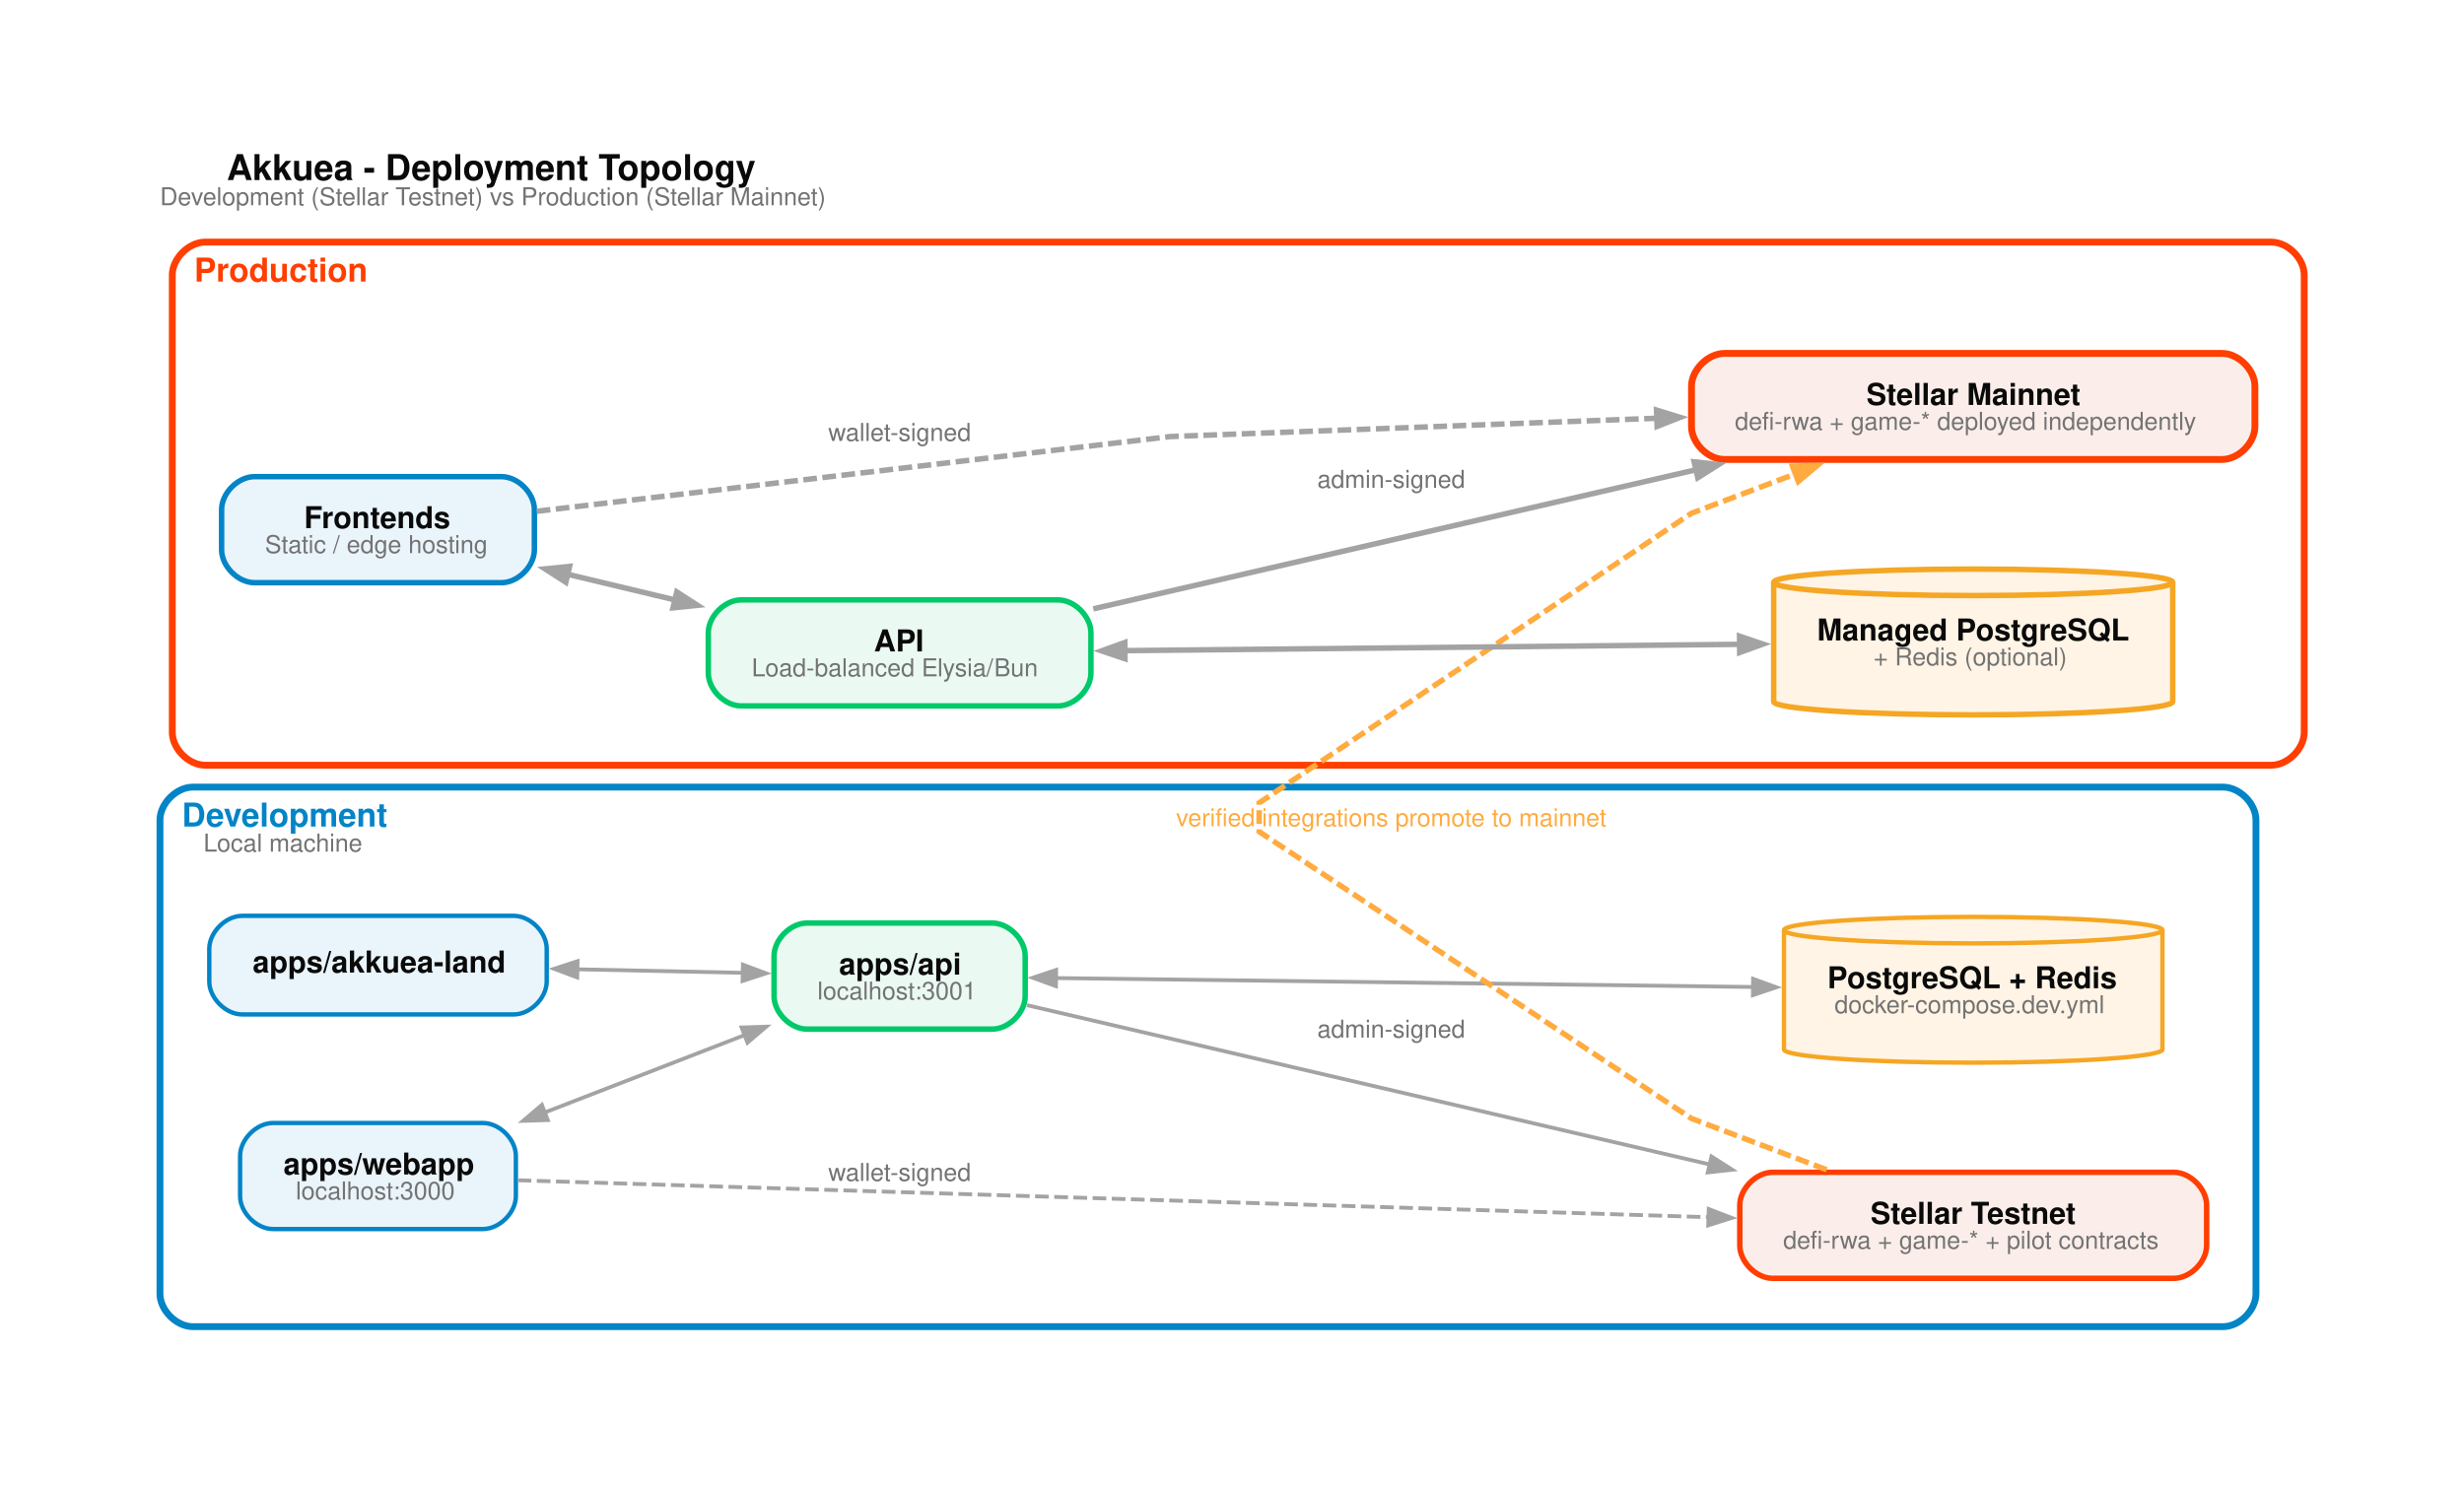
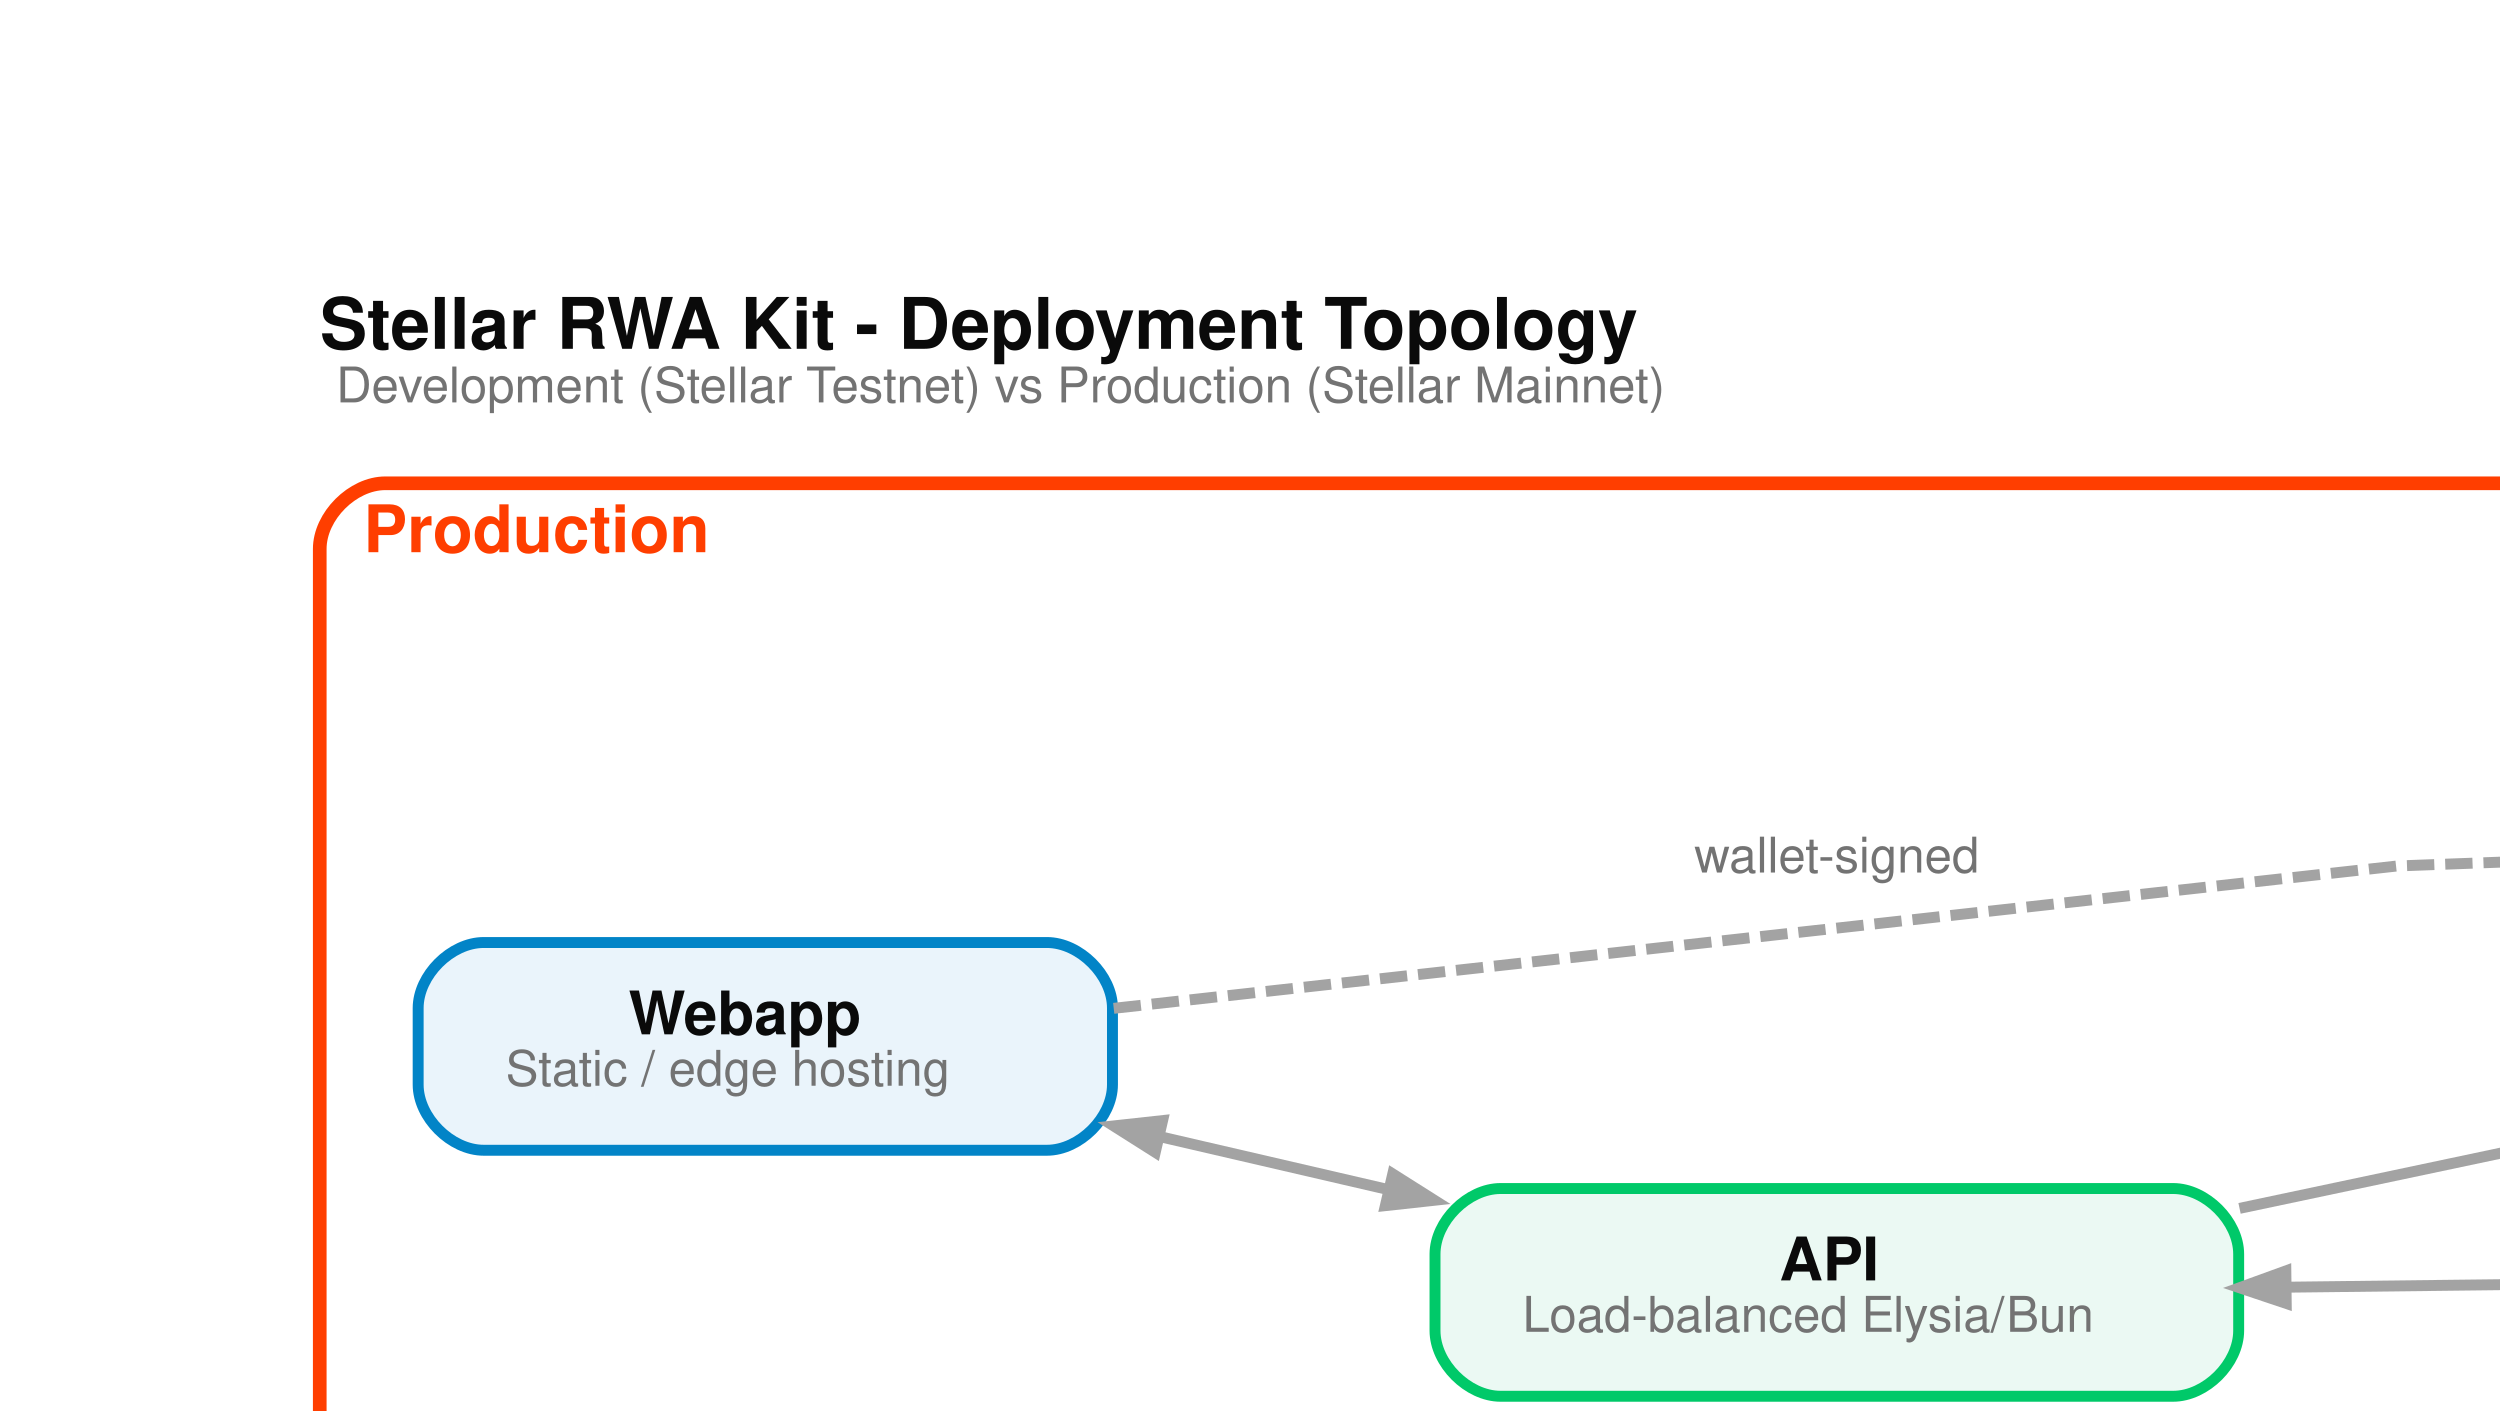
- <svg xmlns="http://www.w3.org/2000/svg" width="1874pt" height="1131pt" viewBox="0.00 0.00 1874.00 1131.00">
-   <g id="graph0" class="graph" transform="scale(2.08333 2.08333) rotate(0) translate(50.4 492.4)">
-     <text xml:space="preserve" text-anchor="start" x="32.38" y="-426.65" font-family="Helvetica,sans-Serif" font-weight="bold" font-size="13.00" fill="#0a0a0a">Akkuea - Deployment Topology</text>
-     <text xml:space="preserve" text-anchor="start" x="8" y="-417.45" font-family="Helvetica,sans-Serif" font-size="9.00" fill="#737373">Development (Stellar Testnet) vs Production (Stellar Mainnet)</text>
+ <svg xmlns="http://www.w3.org/2000/svg" width="1981pt" height="1118pt" viewBox="0.00 0.00 950.80 536.80">
+   <g id="graph0" class="graph" transform="scale(2.08 2.08) rotate(0) translate(50.4 486.4)">
+     <text text-anchor="start" x="8" y="-422.6" font-family="Helvetica,sans-Serif" font-weight="bold" font-size="13.00" fill="#0a0a0a">Stellar RWA Kit - Deployment Topology</text>
+     <text text-anchor="start" x="11" y="-412.8" font-family="Helvetica,sans-Serif" font-size="9.00" fill="#737373">Development (Stellar Testnet) vs Production (Stellar Mainnet)</text>
    <g id="clust1" class="cluster">
-       <path fill="none" stroke="#0284c7" stroke-width="2.5" d="M20,-8C20,-8 761.17,-8 761.17,-8 767.17,-8 773.17,-14 773.17,-20 773.17,-20 773.17,-193 773.17,-193 773.17,-199 767.17,-205 761.17,-205 761.17,-205 20,-205 20,-205 14,-205 8,-199 8,-193 8,-193 8,-20 8,-20 8,-14 14,-8 20,-8" />
-       <text xml:space="preserve" text-anchor="start" x="16" y="-190.6" font-family="Helvetica,sans-Serif" font-weight="bold" font-size="12.00" fill="#0284c7">Development</text>
-       <text xml:space="preserve" text-anchor="start" x="23.88" y="-181.45" font-family="Helvetica,sans-Serif" font-size="9.00" fill="#737373">Local machine</text>
+       <path fill="transparent" stroke="#0284c7" stroke-width="2.5" d="M26.5,-8C26.5,-8 797,-8 797,-8 803,-8 809,-14 809,-20 809,-20 809,-191 809,-191 809,-197 803,-203 797,-203 797,-203 26.5,-203 26.5,-203 20.5,-203 14.5,-197 14.5,-191 14.5,-191 14.5,-20 14.5,-20 14.5,-14 20.5,-8 26.5,-8" />
+       <text text-anchor="start" x="22.5" y="-190.4" font-family="Helvetica,sans-Serif" font-weight="bold" font-size="12.00" fill="#0284c7">Development</text>
+       <text text-anchor="start" x="35" y="-180.8" font-family="Helvetica,sans-Serif" font-size="9.00" fill="#737373">Local machine</text>
    </g>
    <g id="clust2" class="cluster">
-       <path fill="none" stroke="#ff3e00" stroke-width="2.5" d="M24.5,-213C24.5,-213 778.79,-213 778.79,-213 784.79,-213 790.79,-219 790.79,-225 790.79,-225 790.79,-392 790.79,-392 790.79,-398 784.79,-404 778.79,-404 778.79,-404 24.5,-404 24.5,-404 18.5,-404 12.5,-398 12.5,-392 12.5,-392 12.5,-225 12.5,-225 12.5,-219 18.5,-213 24.5,-213" />
-       <text xml:space="preserve" text-anchor="start" x="20.5" y="-389.6" font-family="Helvetica,sans-Serif" font-weight="bold" font-size="12.00" fill="#ff3e00">Production</text>
+       <path fill="transparent" stroke="#ff3e00" stroke-width="2.5" d="M20,-211C20,-211 830,-211 830,-211 836,-211 842,-217 842,-223 842,-223 842,-386 842,-386 842,-392 836,-398 830,-398 830,-398 20,-398 20,-398 14,-398 8,-392 8,-386 8,-386 8,-223 8,-223 8,-217 14,-211 20,-211" />
+       <text text-anchor="start" x="16" y="-385.4" font-family="Helvetica,sans-Serif" font-weight="bold" font-size="12.00" fill="#ff3e00">Production</text>
    </g>
    <g id="node1" class="node">
-       <path fill="#eaf4fb" stroke="#0284c7" stroke-width="1.6" d="M125.93,-82.36C125.93,-82.36 49.25,-82.36 49.25,-82.36 43.25,-82.36 37.25,-76.36 37.25,-70.36 37.25,-70.36 37.25,-55.64 37.25,-55.64 37.25,-49.64 43.25,-43.64 49.25,-43.64 49.25,-43.64 125.93,-43.64 125.93,-43.64 131.93,-43.64 137.93,-49.64 137.93,-55.64 137.93,-55.64 137.93,-70.36 137.93,-70.36 137.93,-76.36 131.93,-82.36 125.93,-82.36" />
-       <text xml:space="preserve" text-anchor="start" x="53.09" y="-63.55" font-family="Helvetica,sans-Serif" font-weight="bold" font-size="11.00" fill="#0a0a0a">apps/webapp</text>
-       <text xml:space="preserve" text-anchor="start" x="57.59" y="-54.45" font-family="Helvetica,sans-Serif" font-size="9.00" fill="#737373">localhost:3000</text>
+       <path fill="#eaf4fb" stroke="#0284c7" stroke-width="1.6" d="M134.5,-111C134.5,-111 44.5,-111 44.5,-111 38.5,-111 32.5,-105 32.5,-99 32.5,-99 32.5,-85 32.5,-85 32.5,-79 38.5,-73 44.5,-73 44.5,-73 134.5,-73 134.5,-73 140.5,-73 146.5,-79 146.5,-85 146.5,-85 146.5,-99 146.5,-99 146.5,-105 140.5,-111 134.5,-111" />
+       <text text-anchor="start" x="48.5" y="-94.2" font-family="Helvetica,sans-Serif" font-weight="bold" font-size="11.00" fill="#0a0a0a">apps/webapp</text>
+       <text text-anchor="start" x="56" y="-84.8" font-family="Helvetica,sans-Serif" font-size="9.00" fill="#737373">localhost:3000</text>
+     </g>
+     <g id="node2" class="node">
+       <path fill="#ebf9f3" stroke="#00c969" stroke-width="2" d="M323,-66C323,-66 248,-66 248,-66 242,-66 236,-60 236,-54 236,-54 236,-40 236,-40 236,-34 242,-28 248,-28 248,-28 323,-28 323,-28 329,-28 335,-34 335,-40 335,-40 335,-54 335,-54 335,-60 329,-66 323,-66" />
+       <text text-anchor="start" x="259.5" y="-49.2" font-family="Helvetica,sans-Serif" font-weight="bold" font-size="11.00" fill="#0a0a0a">apps/api</text>
+       <text text-anchor="start" x="252" y="-39.8" font-family="Helvetica,sans-Serif" font-size="9.00" fill="#737373">localhost:3001</text>
+     </g>
+     <g id="edge1" class="edge">
+       <path fill="none" stroke="#a3a3a3" stroke-width="1.4" d="M155.02,-77.03C178.38,-71.62 204.57,-65.54 227.25,-60.28" />
+       <polygon fill="#a3a3a3" stroke="#a3a3a3" stroke-width="1.4" points="154.22,-74.17 146.61,-78.98 155.57,-79.96 154.22,-74.17" />
+       <polygon fill="#a3a3a3" stroke="#a3a3a3" stroke-width="1.4" points="228.15,-63.13 235.76,-58.31 226.8,-57.33 228.15,-63.13" />
+     </g>
+     <g id="node4" class="node">
+       <path fill="#fbeeea" stroke="#ff3e00" stroke-width="2" d="M779,-156C779,-156 647,-156 647,-156 641,-156 635,-150 635,-144 635,-144 635,-130 635,-130 635,-124 641,-118 647,-118 647,-118 779,-118 779,-118 785,-118 791,-124 791,-130 791,-130 791,-144 791,-144 791,-150 785,-156 779,-156" />
+       <text text-anchor="start" x="667.5" y="-139.2" font-family="Helvetica,sans-Serif" font-weight="bold" font-size="11.00" fill="#0a0a0a">Stellar Testnet</text>
+       <text text-anchor="start" x="651" y="-129.8" font-family="Helvetica,sans-Serif" font-size="9.00" fill="#737373">defi-rwa + pilot-* contracts</text>
+     </g>
+     <g id="edge4" class="edge">
+       <path fill="none" stroke="#a3a3a3" stroke-width="1.4" stroke-dasharray="5,2" d="M146.81,-98.25C233.06,-107.81 388,-125 388,-125 388,-125 530.26,-130.27 626.25,-133.82" />
+       <polygon fill="#a3a3a3" stroke="#a3a3a3" stroke-width="1.4" points="626.2,-136.8 634.81,-134.14 626.42,-130.85 626.2,-136.8" />
+       <text text-anchor="middle" x="285.5" y="-123.8" font-family="Helvetica,sans-Serif" font-size="9.00" fill="#737373">wallet-signed</text>
    </g>
    <g id="node3" class="node">
-       <path fill="#ebf9f3" stroke="#00c969" stroke-width="2" d="M311.86,-155.36C311.86,-155.36 244.18,-155.36 244.18,-155.36 238.18,-155.36 232.18,-149.36 232.18,-143.36 232.18,-143.36 232.18,-128.64 232.18,-128.64 232.18,-122.64 238.18,-116.64 244.18,-116.64 244.18,-116.64 311.86,-116.64 311.86,-116.64 317.86,-116.64 323.86,-122.64 323.86,-128.64 323.86,-128.64 323.86,-143.36 323.86,-143.36 323.86,-149.36 317.86,-155.36 311.86,-155.36" />
-       <text xml:space="preserve" text-anchor="start" x="255.9" y="-136.55" font-family="Helvetica,sans-Serif" font-weight="bold" font-size="11.00" fill="#0a0a0a">apps/api</text>
-       <text xml:space="preserve" text-anchor="start" x="248.02" y="-127.45" font-family="Helvetica,sans-Serif" font-size="9.00" fill="#737373">localhost:3001</text>
+       <path fill="#fff4e5" stroke="#f5a623" stroke-width="1.6" d="M790.5,-73.48C790.5,-76.11 755.76,-78.25 713,-78.25 670.24,-78.25 635.5,-76.11 635.5,-73.48 635.5,-73.48 635.5,-30.52 635.5,-30.52 635.5,-27.89 670.24,-25.75 713,-25.75 755.76,-25.75 790.5,-27.89 790.5,-30.52 790.5,-30.52 790.5,-73.48 790.5,-73.48" />
+       <path fill="none" stroke="#f5a623" stroke-width="1.6" d="M790.5,-73.48C790.5,-70.84 755.76,-68.7 713,-68.7 670.24,-68.7 635.5,-70.84 635.5,-73.48" />
+       <text text-anchor="start" x="651.5" y="-54.2" font-family="Helvetica,sans-Serif" font-weight="bold" font-size="11.00" fill="#0a0a0a">PostgreSQL + Redis</text>
+       <text text-anchor="start" x="657" y="-44.8" font-family="Helvetica,sans-Serif" font-size="9.00" fill="#737373">docker-compose.dev.yml</text>
    </g>
-     <g id="edge1" class="edge">
-       <path fill="none" stroke="#a3a3a3" stroke-width="1.4" d="M148.27,-86.12C171.78,-95.23 198.61,-105.62 221.68,-114.56" />
-       <polygon fill="#a3a3a3" stroke="#a3a3a3" stroke-width="1.4" points="149.57,-83.43 140.57,-83.14 147.42,-88.98 149.57,-83.43" />
-       <polygon fill="#a3a3a3" stroke="#a3a3a3" stroke-width="1.4" points="220.33,-117.23 229.33,-117.53 222.48,-111.68 220.33,-117.23" />
+     <g id="edge2" class="edge">
+       <path fill="none" stroke="#a3a3a3" stroke-width="1.4" d="M344.21,-47.68C417.02,-48.53 542.81,-50.01 626.71,-51" />
+       <polygon fill="#a3a3a3" stroke="#a3a3a3" stroke-width="1.4" points="343.84,-44.7 335.31,-47.57 343.77,-50.65 343.84,-44.7" />
+       <polygon fill="#a3a3a3" stroke="#a3a3a3" stroke-width="1.4" points="626.92,-53.98 635.46,-51.1 626.99,-48.03 626.92,-53.98" />
+     </g>
+     <g id="edge3" class="edge">
+       <path fill="none" stroke="#a3a3a3" stroke-width="1.4" d="M335.31,-57.32C406.26,-72.33 538.92,-100.39 626.36,-118.89" />
+       <polygon fill="#a3a3a3" stroke="#a3a3a3" stroke-width="1.4" points="625.75,-121.8 634.68,-120.65 626.98,-115.98 625.75,-121.8" />
+       <text text-anchor="middle" x="480.5" y="-107.8" font-family="Helvetica,sans-Serif" font-size="9.00" fill="#737373">admin-signed</text>
+     </g>
+     <g id="node8" class="node">
+       <path fill="#fbeeea" stroke="#ff3e00" stroke-width="2.5" d="M812,-359C812,-359 614,-359 614,-359 608,-359 602,-353 602,-347 602,-347 602,-333 602,-333 602,-327 608,-321 614,-321 614,-321 812,-321 812,-321 818,-321 824,-327 824,-333 824,-333 824,-347 824,-347 824,-353 818,-359 812,-359" />
+       <text text-anchor="start" x="665" y="-342.2" font-family="Helvetica,sans-Serif" font-weight="bold" font-size="11.00" fill="#0a0a0a">Stellar Mainnet</text>
+       <text text-anchor="start" x="618" y="-332.8" font-family="Helvetica,sans-Serif" font-size="9.00" fill="#737373">defi-rwa + pilot-* deployed independently</text>
+     </g>
+     <g id="edge9" class="edge">
+       <path fill="none" stroke="#ffab40" stroke-width="2" stroke-dasharray="5,2" d="M642.06,-156.08C556.2,-179.17 423,-215 423,-215 423,-215 423,-225 423,-225 423,-225 602,-301 602,-301 602,-301 625.31,-309.19 650.56,-318.06" />
+       <polygon fill="#ffab40" stroke="#ffab40" stroke-width="2" points="649.8,-320.95 658.8,-320.96 651.77,-315.33 649.8,-320.95" />
+       <text text-anchor="middle" x="480.5" y="-217.8" font-family="Helvetica,sans-Serif" font-size="9.00" fill="#ffab40">verified integrations promote to mainnet</text>
    </g>
    <g id="node5" class="node">
-       <path fill="#fbeeea" stroke="#ff3e00" stroke-width="2" d="M743.17,-64.36C743.17,-64.36 596.74,-64.36 596.74,-64.36 590.74,-64.36 584.74,-58.36 584.74,-52.36 584.74,-52.36 584.74,-37.64 584.74,-37.64 584.74,-31.64 590.74,-25.64 596.74,-25.64 596.74,-25.64 743.17,-25.64 743.17,-25.64 749.17,-25.64 755.17,-31.64 755.17,-37.64 755.17,-37.64 755.17,-52.36 755.17,-52.36 755.17,-58.36 749.17,-64.36 743.17,-64.36" />
-       <text xml:space="preserve" text-anchor="start" x="632.45" y="-45.55" font-family="Helvetica,sans-Serif" font-weight="bold" font-size="11.00" fill="#0a0a0a">Stellar Testnet</text>
-       <text xml:space="preserve" text-anchor="start" x="600.58" y="-36.45" font-family="Helvetica,sans-Serif" font-size="9.00" fill="#737373">defi-rwa + game-* + pilot contracts</text>
+       <path fill="#eaf4fb" stroke="#0284c7" stroke-width="2" d="M141,-314C141,-314 38,-314 38,-314 32,-314 26,-308 26,-302 26,-302 26,-288 26,-288 26,-282 32,-276 38,-276 38,-276 141,-276 141,-276 147,-276 153,-282 153,-288 153,-288 153,-302 153,-302 153,-308 147,-314 141,-314" />
+       <text text-anchor="start" x="64.5" y="-297.2" font-family="Helvetica,sans-Serif" font-weight="bold" font-size="11.00" fill="#0a0a0a">Webapp</text>
+       <text text-anchor="start" x="42" y="-287.8" font-family="Helvetica,sans-Serif" font-size="9.00" fill="#737373">Static / edge hosting</text>
+     </g>
+     <g id="node6" class="node">
+       <path fill="#ebf9f3" stroke="#00c969" stroke-width="2" d="M347,-269C347,-269 224,-269 224,-269 218,-269 212,-263 212,-257 212,-257 212,-243 212,-243 212,-237 218,-231 224,-231 224,-231 347,-231 347,-231 353,-231 359,-237 359,-243 359,-243 359,-257 359,-257 359,-263 353,-269 347,-269" />
+       <text text-anchor="start" x="275" y="-252.2" font-family="Helvetica,sans-Serif" font-weight="bold" font-size="11.00" fill="#0a0a0a">API</text>
+       <text text-anchor="start" x="228" y="-242.8" font-family="Helvetica,sans-Serif" font-size="9.00" fill="#737373">Load-balanced Elysia/Bun</text>
    </g>
    <g id="edge5" class="edge">
-       <path fill="none" stroke="#a3a3a3" stroke-width="1.4" stroke-dasharray="5,2" d="M138.57,-61.45C235.18,-58.45 448.98,-51.82 573.62,-47.96" />
-       <polygon fill="#a3a3a3" stroke="#a3a3a3" stroke-width="1.4" points="573.4,-50.94 581.8,-47.7 573.21,-44.99 573.4,-50.94" />
-       <text xml:space="preserve" text-anchor="middle" x="278.02" y="-61.22" font-family="Helvetica,sans-Serif" font-size="9.00" fill="#737373">wallet-signed</text>
+       <path fill="none" stroke="#a3a3a3" stroke-width="2" d="M161.67,-278.49C175.22,-275.35 189.49,-272.04 203.33,-268.83" />
+       <polygon fill="#a3a3a3" stroke="#a3a3a3" stroke-width="2" points="160.83,-275.63 153.22,-280.45 162.17,-281.43 160.83,-275.63" />
+       <polygon fill="#a3a3a3" stroke="#a3a3a3" stroke-width="2" points="204.27,-271.66 211.88,-266.85 202.92,-265.87 204.27,-271.66" />
    </g>
-     <g id="node2" class="node">
-       <path fill="#eaf4fb" stroke="#0284c7" stroke-width="1.6" d="M137.18,-158C137.18,-158 38,-158 38,-158 32,-158 26,-152 26,-146 26,-146 26,-134 26,-134 26,-128 32,-122 38,-122 38,-122 137.18,-122 137.18,-122 143.18,-122 149.18,-128 149.18,-134 149.18,-134 149.18,-146 149.18,-146 149.18,-152 143.18,-158 137.18,-158" />
-       <text xml:space="preserve" text-anchor="start" x="41.84" y="-137.3" font-family="Helvetica,sans-Serif" font-weight="bold" font-size="11.00" fill="#0a0a0a">apps/akkuea-land</text>
-     </g>
-     <g id="edge2" class="edge">
-       <path fill="none" stroke="#a3a3a3" stroke-width="1.4" d="M160.21,-138.48C180.26,-138.05 201.77,-137.6 220.79,-137.19" />
-       <polygon fill="#a3a3a3" stroke="#a3a3a3" stroke-width="1.4" points="160.32,-135.5 151.89,-138.66 160.45,-141.45 160.32,-135.5" />
-       <polygon fill="#a3a3a3" stroke="#a3a3a3" stroke-width="1.4" points="220.82,-140.17 229.25,-137.01 220.69,-134.22 220.82,-140.17" />
-     </g>
-     <g id="node4" class="node">
-       <path fill="#fff4e5" stroke="#f5a623" stroke-width="1.6" d="M739.04,-152.78C739.04,-155.45 708.07,-157.62 669.95,-157.62 631.83,-157.62 600.86,-155.45 600.86,-152.78 600.86,-152.78 600.86,-109.22 600.86,-109.22 600.86,-106.55 631.83,-104.38 669.95,-104.38 708.07,-104.38 739.04,-106.55 739.04,-109.22 739.04,-109.22 739.04,-152.78 739.04,-152.78" />
-       <path fill="none" stroke="#f5a623" stroke-width="1.6" d="M739.04,-152.78C739.04,-150.11 708.07,-147.94 669.95,-147.94 631.83,-147.94 600.86,-150.11 600.86,-152.78" />
-       <text xml:space="preserve" text-anchor="start" x="616.7" y="-131.55" font-family="Helvetica,sans-Serif" font-weight="bold" font-size="11.00" fill="#0a0a0a">PostgreSQL + Redis</text>
-       <text xml:space="preserve" text-anchor="start" x="619.33" y="-122.45" font-family="Helvetica,sans-Serif" font-size="9.00" fill="#737373">docker-compose.dev.yml</text>
-     </g>
-     <g id="edge3" class="edge">
-       <path fill="none" stroke="#a3a3a3" stroke-width="1.4" d="M334.88,-135.28C401.69,-134.43 513.99,-132.99 589.74,-132.02" />
-       <polygon fill="#a3a3a3" stroke="#a3a3a3" stroke-width="1.4" points="335.09,-132.31 326.63,-135.39 335.17,-138.26 335.09,-132.31" />
-       <polygon fill="#a3a3a3" stroke="#a3a3a3" stroke-width="1.4" points="589.59,-134.99 598.06,-131.91 589.52,-129.04 589.59,-134.99" />
-     </g>
-     <g id="edge4" class="edge">
-       <path fill="none" stroke="#a3a3a3" stroke-width="1.4" d="M324.51,-125.38C385.39,-111.18 494.87,-85.63 574.09,-67.14" />
-       <polygon fill="#a3a3a3" stroke="#a3a3a3" stroke-width="1.4" points="574.41,-70.12 582.01,-65.29 573.06,-64.32 574.41,-70.12" />
-       <text xml:space="preserve" text-anchor="middle" x="457.49" y="-113.54" font-family="Helvetica,sans-Serif" font-size="9.00" fill="#737373">admin-signed</text>
-     </g>
-     <g id="node9" class="node">
-       <path fill="#fbeeea" stroke="#ff3e00" stroke-width="2.5" d="M760.79,-363.36C760.79,-363.36 579.11,-363.36 579.11,-363.36 573.11,-363.36 567.11,-357.36 567.11,-351.36 567.11,-351.36 567.11,-336.64 567.11,-336.64 567.11,-330.64 573.11,-324.64 579.11,-324.64 579.11,-324.64 760.79,-324.64 760.79,-324.64 766.79,-324.64 772.79,-330.64 772.79,-336.64 772.79,-336.64 772.79,-351.36 772.79,-351.36 772.79,-357.36 766.79,-363.36 760.79,-363.36" />
-       <text xml:space="preserve" text-anchor="start" x="630.95" y="-344.55" font-family="Helvetica,sans-Serif" font-weight="bold" font-size="11.00" fill="#0a0a0a">Stellar Mainnet</text>
-       <text xml:space="preserve" text-anchor="start" x="582.95" y="-335.45" font-family="Helvetica,sans-Serif" font-size="9.00" fill="#737373">defi-rwa + game-* deployed independently</text>
-     </g>
-     <g id="edge10" class="edge">
-       <path fill="none" stroke="#ffab40" stroke-width="2" stroke-dasharray="5,2" d="M616.42,-65.3C591.43,-74.78 567.11,-84 567.11,-84 567.11,-84 409.27,-188.75 409.27,-188.75 409.27,-188.75 409.27,-199.25 409.27,-199.25 409.27,-199.25 567.11,-305 567.11,-305 567.11,-305 584.63,-311.64 605.2,-319.44" />
-       <polygon fill="#ffab40" stroke="#ffab40" stroke-width="2" points="603.99,-322.17 612.99,-322.4 606.1,-316.6 603.99,-322.17" />
-       <text xml:space="preserve" text-anchor="middle" x="457.49" y="-190.7" font-family="Helvetica,sans-Serif" font-size="9.00" fill="#ffab40">verified integrations promote to mainnet</text>
-     </g>
-     <g id="node6" class="node">
-       <path fill="#eaf4fb" stroke="#0284c7" stroke-width="2" d="M132.68,-318.36C132.68,-318.36 42.5,-318.36 42.5,-318.36 36.5,-318.36 30.5,-312.36 30.5,-306.36 30.5,-306.36 30.5,-291.64 30.5,-291.64 30.5,-285.64 36.5,-279.64 42.5,-279.64 42.5,-279.64 132.68,-279.64 132.68,-279.64 138.68,-279.64 144.68,-285.64 144.68,-291.64 144.68,-291.64 144.68,-306.36 144.68,-306.36 144.68,-312.36 138.68,-318.36 132.68,-318.36" />
-       <text xml:space="preserve" text-anchor="start" x="60.59" y="-299.55" font-family="Helvetica,sans-Serif" font-weight="bold" font-size="11.00" fill="#0a0a0a">Frontends</text>
-       <text xml:space="preserve" text-anchor="start" x="46.34" y="-290.45" font-family="Helvetica,sans-Serif" font-size="9.00" fill="#737373">Static / edge hosting</text>
+     <g id="edge8" class="edge">
+       <path fill="none" stroke="#a3a3a3" stroke-width="2" stroke-dasharray="5,2" d="M153.23,-301.96C240.51,-311.64 388,-328 388,-328 388,-328 500.78,-332.18 593.26,-335.6" />
+       <polygon fill="#a3a3a3" stroke="#a3a3a3" stroke-width="2" points="593.25,-338.58 601.86,-335.92 593.47,-332.63 593.25,-338.58" />
+       <text text-anchor="middle" x="285.5" y="-326.8" font-family="Helvetica,sans-Serif" font-size="9.00" fill="#737373">wallet-signed</text>
    </g>
    <g id="node7" class="node">
-       <path fill="#ebf9f3" stroke="#00c969" stroke-width="2" d="M335.86,-273.36C335.86,-273.36 220.18,-273.36 220.18,-273.36 214.18,-273.36 208.18,-267.36 208.18,-261.36 208.18,-261.36 208.18,-246.64 208.18,-246.64 208.18,-240.64 214.18,-234.64 220.18,-234.64 220.18,-234.64 335.86,-234.64 335.86,-234.64 341.86,-234.64 347.86,-240.64 347.86,-246.64 347.86,-246.64 347.86,-261.36 347.86,-261.36 347.86,-267.36 341.86,-273.36 335.86,-273.36" />
-       <text xml:space="preserve" text-anchor="start" x="268.65" y="-254.55" font-family="Helvetica,sans-Serif" font-weight="bold" font-size="11.00" fill="#0a0a0a">API</text>
-       <text xml:space="preserve" text-anchor="start" x="224.02" y="-245.45" font-family="Helvetica,sans-Serif" font-size="9.00" fill="#737373">Load-balanced Elysia/Bun</text>
+       <path fill="#fff4e5" stroke="#f5a623" stroke-width="2" d="M795.5,-276.48C795.5,-279.11 758.52,-281.25 713,-281.25 667.48,-281.25 630.5,-279.11 630.5,-276.48 630.5,-276.48 630.5,-233.52 630.5,-233.52 630.5,-230.89 667.48,-228.75 713,-228.75 758.52,-228.75 795.5,-230.89 795.5,-233.52 795.5,-233.52 795.5,-276.48 795.5,-276.48" />
+       <path fill="none" stroke="#f5a623" stroke-width="2" d="M795.5,-276.48C795.5,-273.84 758.52,-271.7 713,-271.7 667.48,-271.7 630.5,-273.84 630.5,-276.48" />
+       <text text-anchor="start" x="646.5" y="-257.2" font-family="Helvetica,sans-Serif" font-weight="bold" font-size="11.00" fill="#0a0a0a">Managed PostgreSQL</text>
+       <text text-anchor="start" x="672" y="-247.8" font-family="Helvetica,sans-Serif" font-size="9.00" fill="#737373">+ Redis (optional)</text>
    </g>
    <g id="edge6" class="edge">
-       <path fill="none" stroke="#a3a3a3" stroke-width="2" d="M156.78,-282.72C169.59,-279.66 183.1,-276.43 196.25,-273.29" />
-       <polygon fill="#a3a3a3" stroke="#a3a3a3" stroke-width="2" points="156.16,-279.81 148.58,-284.67 157.54,-285.59 156.16,-279.81" />
-       <polygon fill="#a3a3a3" stroke="#a3a3a3" stroke-width="2" points="196.67,-276.25 204.24,-271.38 195.29,-270.46 196.67,-276.25" />
-     </g>
-     <g id="edge9" class="edge">
-       <path fill="none" stroke="#a3a3a3" stroke-width="2" stroke-dasharray="5,2" d="M145.54,-305.72C229.55,-315.63 376.86,-333 376.86,-333 376.86,-333 472.65,-336.61 554.52,-339.69" />
-       <polygon fill="#a3a3a3" stroke="#a3a3a3" stroke-width="2" points="554.34,-342.66 562.95,-340.01 554.56,-336.72 554.34,-342.66" />
-       <text xml:space="preserve" text-anchor="middle" x="278.02" y="-331.41" font-family="Helvetica,sans-Serif" font-size="9.00" fill="#737373">wallet-signed</text>
-     </g>
-     <g id="node8" class="node">
-       <path fill="#fff4e5" stroke="#f5a623" stroke-width="2" d="M742.79,-279.78C742.79,-282.45 710.14,-284.62 669.95,-284.62 629.76,-284.62 597.11,-282.45 597.11,-279.78 597.11,-279.78 597.11,-236.22 597.11,-236.22 597.11,-233.55 629.76,-231.38 669.95,-231.38 710.14,-231.38 742.79,-233.55 742.79,-236.22 742.79,-236.22 742.79,-279.78 742.79,-279.78" />
-       <path fill="none" stroke="#f5a623" stroke-width="2" d="M742.79,-279.78C742.79,-277.11 710.14,-274.94 669.95,-274.94 629.76,-274.94 597.11,-277.11 597.11,-279.78" />
-       <text xml:space="preserve" text-anchor="start" x="612.95" y="-258.55" font-family="Helvetica,sans-Serif" font-weight="bold" font-size="11.00" fill="#0a0a0a">Managed PostgreSQL</text>
-       <text xml:space="preserve" text-anchor="start" x="633.58" y="-249.45" font-family="Helvetica,sans-Serif" font-size="9.00" fill="#737373">+ Redis (optional)</text>
+       <path fill="none" stroke="#a3a3a3" stroke-width="2" d="M367.71,-250.95C440.26,-251.81 546.41,-253.05 621.63,-253.94" />
+       <polygon fill="#a3a3a3" stroke="#a3a3a3" stroke-width="2" points="367.7,-247.98 359.16,-250.85 367.63,-253.93 367.7,-247.98" />
+       <polygon fill="#a3a3a3" stroke="#a3a3a3" stroke-width="2" points="621.65,-256.91 630.19,-254.04 621.72,-250.96 621.65,-256.91" />
    </g>
    <g id="edge7" class="edge">
-       <path fill="none" stroke="#a3a3a3" stroke-width="2" d="M360.07,-254.83C425.87,-255.51 518.33,-256.45 584.92,-257.14" />
-       <polygon fill="#a3a3a3" stroke="#a3a3a3" stroke-width="2" points="360.29,-251.86 351.76,-254.75 360.23,-257.81 360.29,-251.86" />
-       <polygon fill="#a3a3a3" stroke="#a3a3a3" stroke-width="2" points="584.65,-260.11 593.18,-257.22 584.71,-254.16 584.65,-260.11" />
-     </g>
-     <g id="edge8" class="edge">
-       <path fill="none" stroke="#a3a3a3" stroke-width="2" d="M348.73,-270.09C410.07,-284.25 500.1,-305.03 569.09,-320.95" />
-       <polygon fill="#a3a3a3" stroke="#a3a3a3" stroke-width="2" points="568.07,-323.77 577.02,-322.78 569.41,-317.97 568.07,-323.77" />
-       <text xml:space="preserve" text-anchor="middle" x="457.49" y="-314.27" font-family="Helvetica,sans-Serif" font-size="9.00" fill="#737373">admin-signed</text>
+       <path fill="none" stroke="#a3a3a3" stroke-width="2" d="M359.16,-265.37C429.24,-280.19 535.82,-302.74 613.51,-319.17" />
+       <polygon fill="#a3a3a3" stroke="#a3a3a3" stroke-width="2" points="612.95,-322.09 621.88,-320.94 614.18,-316.27 612.95,-322.09" />
+       <text text-anchor="middle" x="480.5" y="-310.8" font-family="Helvetica,sans-Serif" font-size="9.00" fill="#737373">admin-signed</text>
    </g>
  </g>
</svg>
